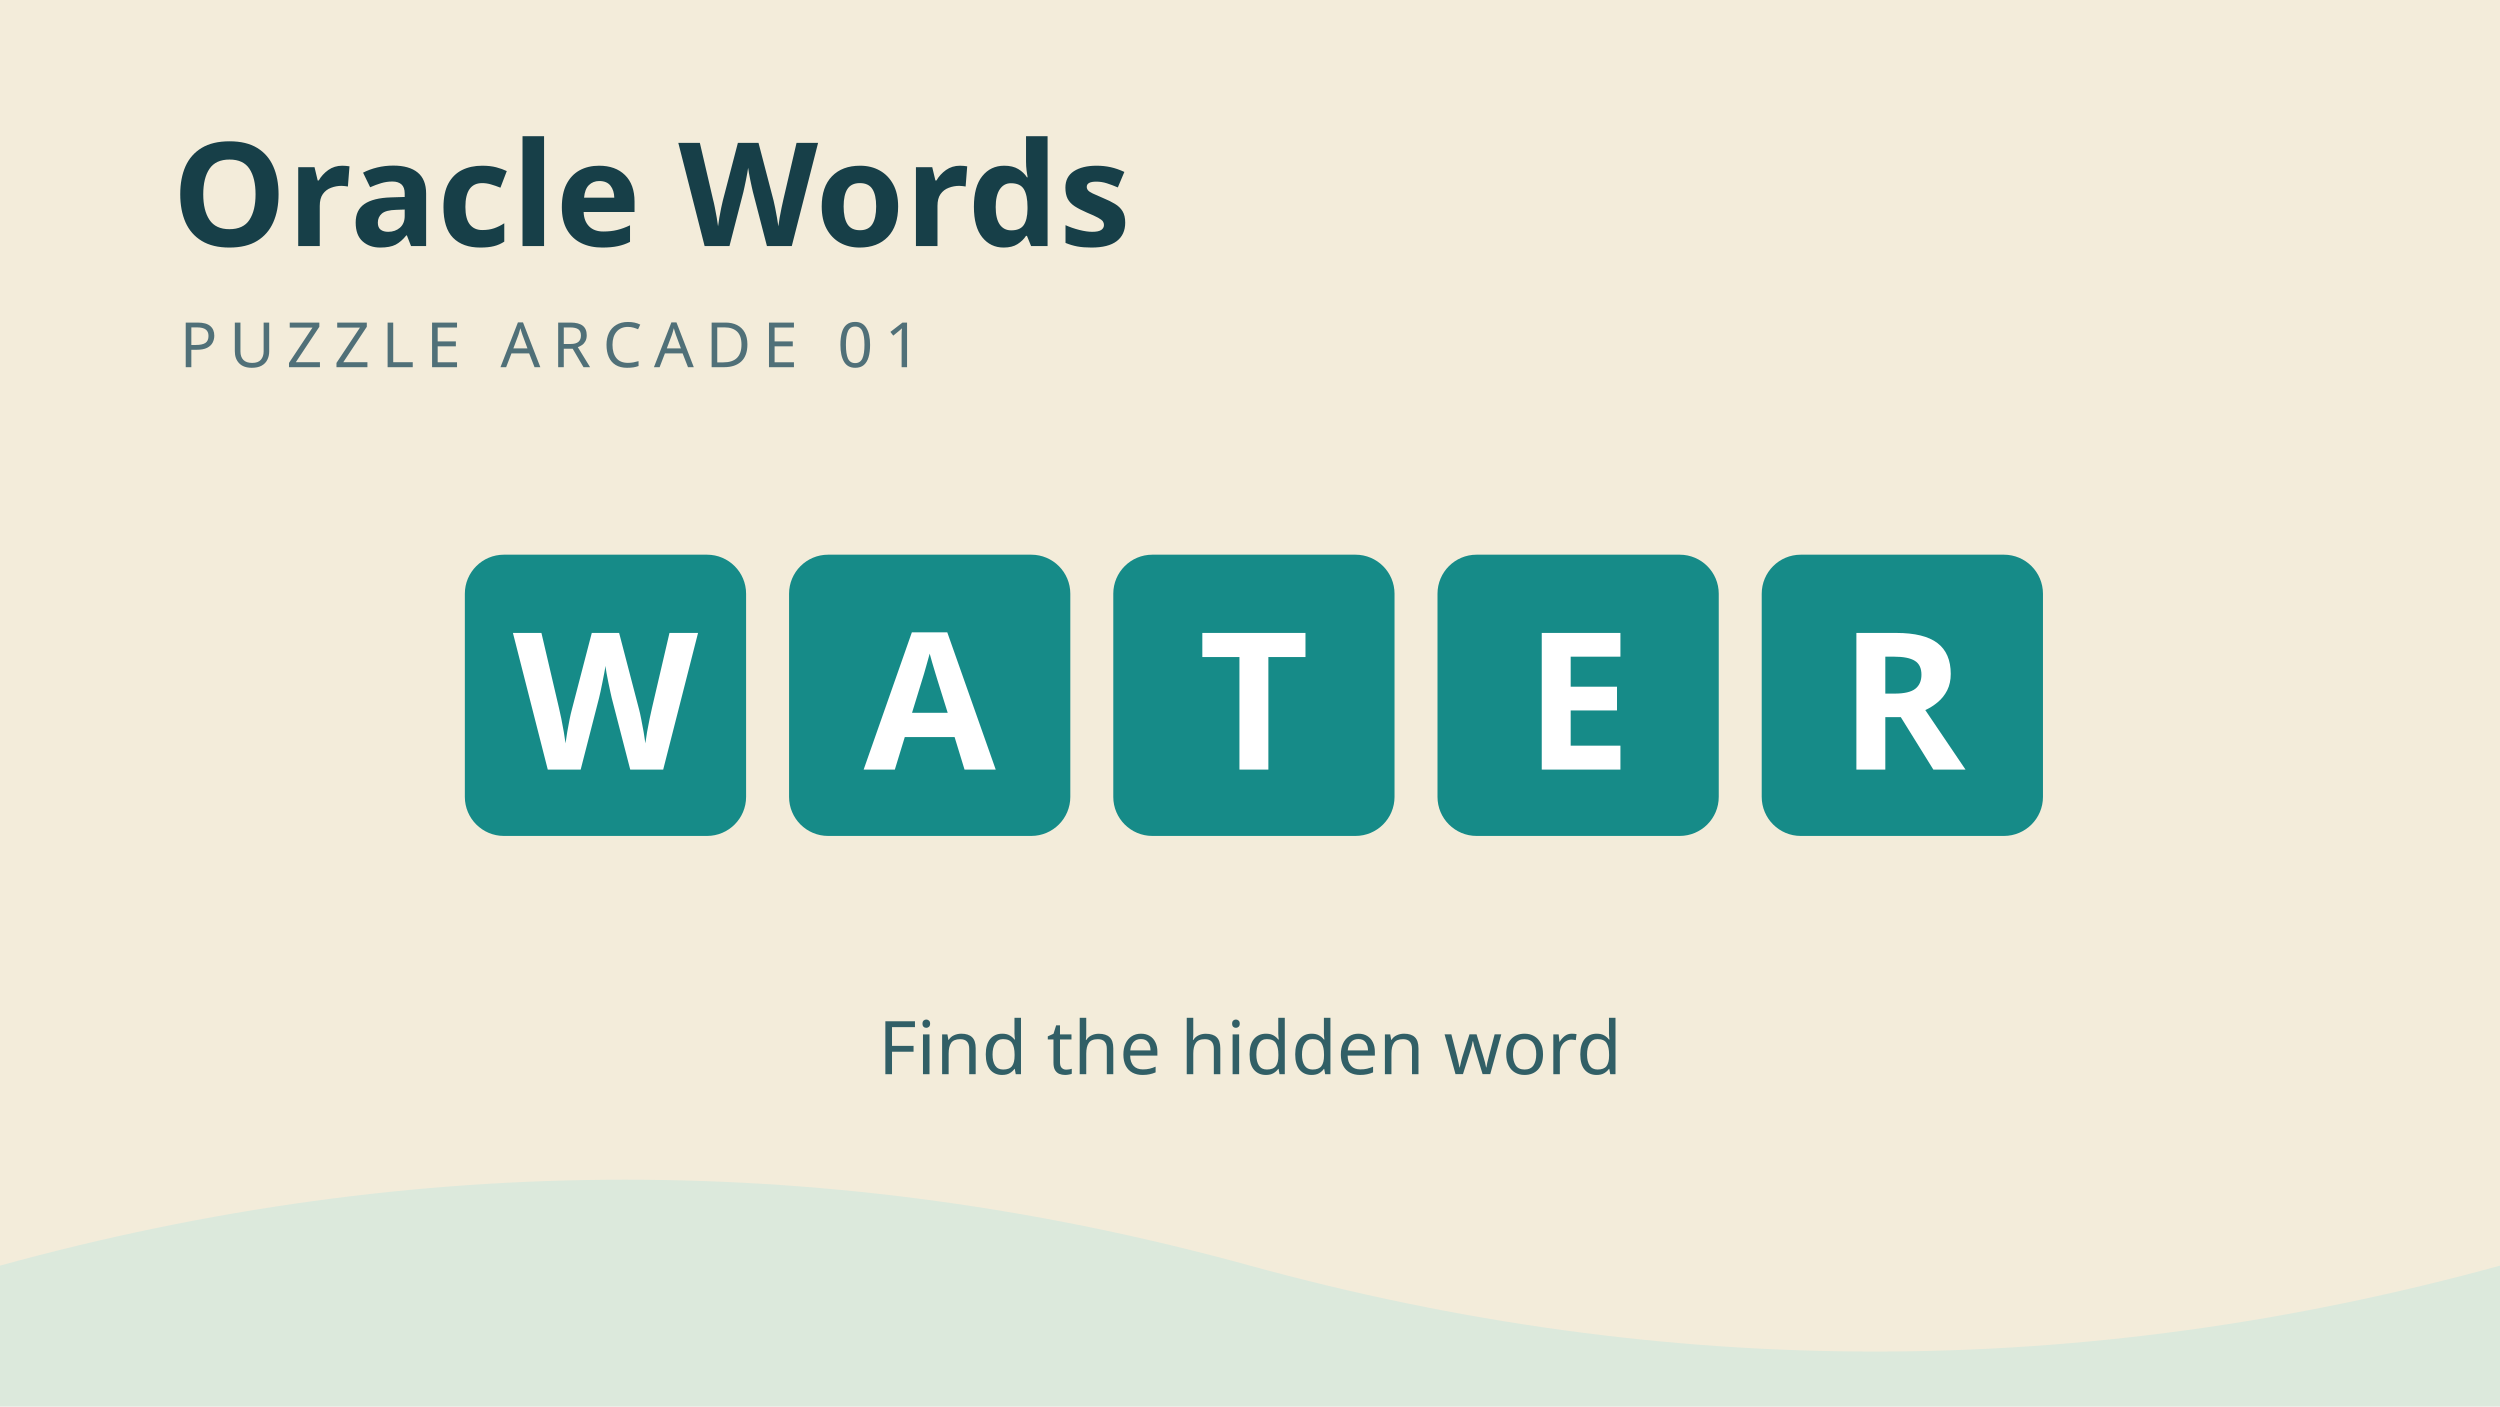
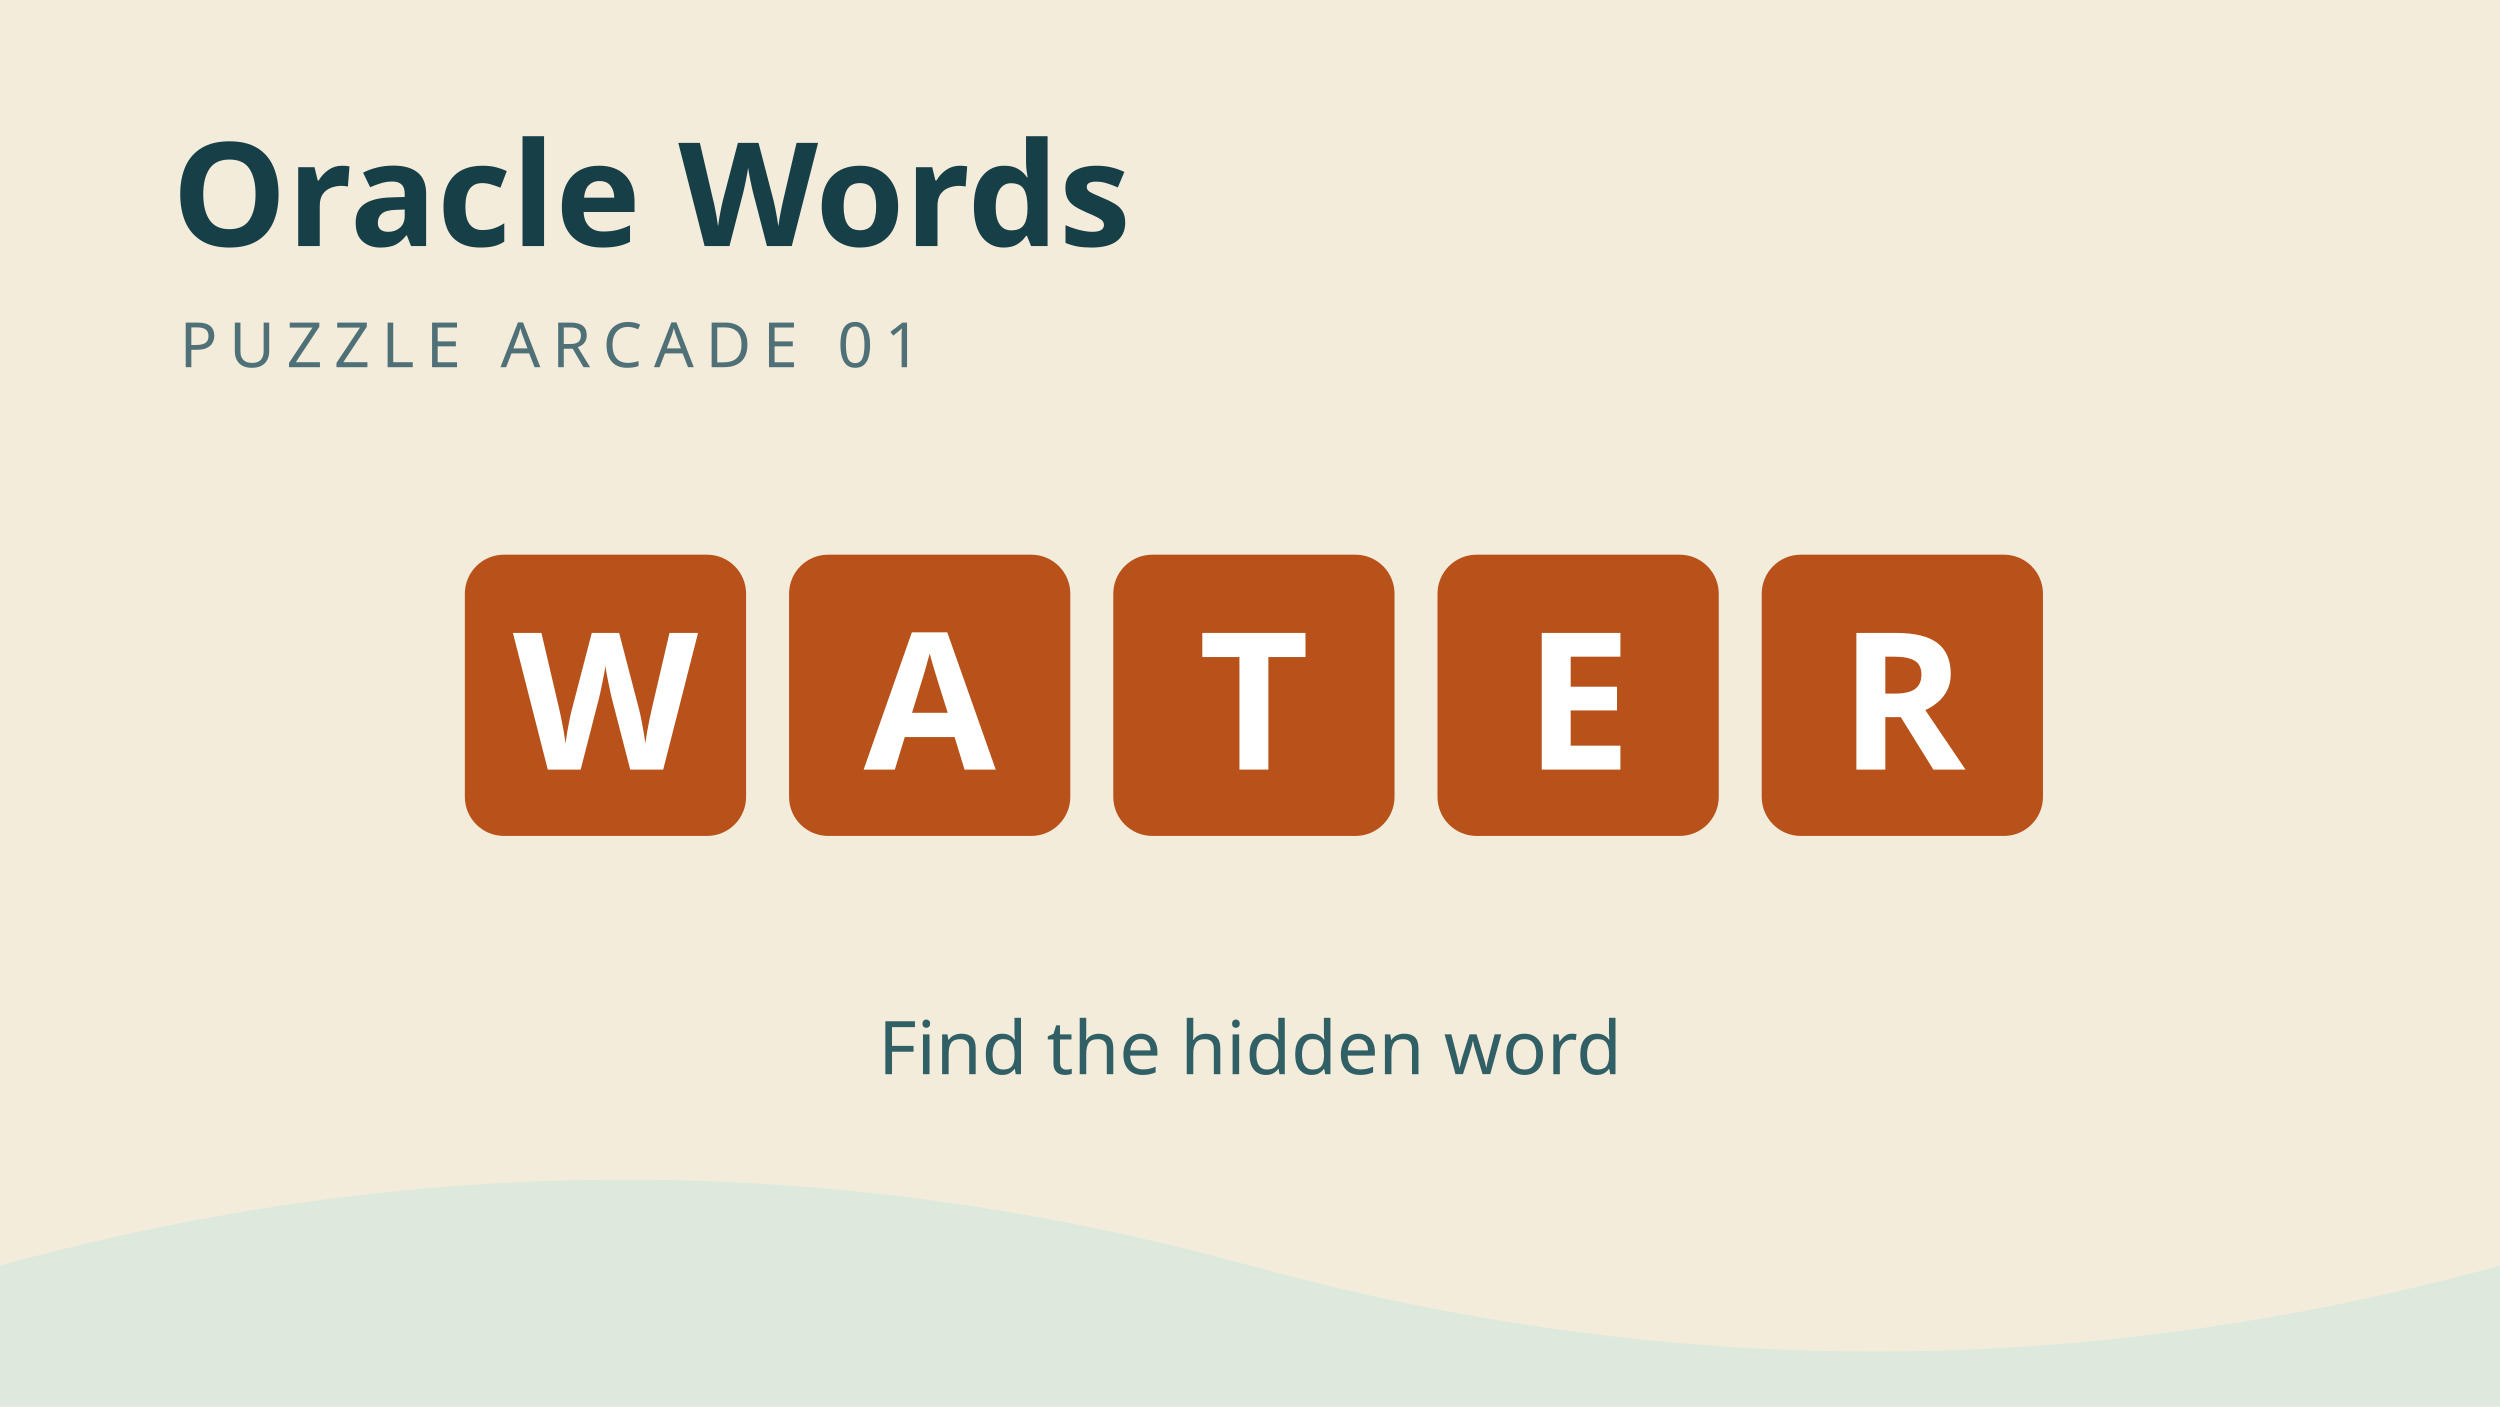
<svg xmlns="http://www.w3.org/2000/svg" viewBox="0 0 640 360">
  <rect width="640" height="360" fill="#f3ecda" />
  <path d="M0 324Q160 280 320 324T640 324V360H0Z" fill="#dce9dc" />
  <text x="44" y="63" fill="#173f48" font-family="system-ui" font-size="37" font-weight="800">Oracle Words</text>
  <text x="46" y="94" fill="#507078" font-family="system-ui" font-size="16" letter-spacing="3">PUZZLE ARCADE 01</text>
  <g font-family="system-ui" font-size="49" font-weight="800" text-anchor="middle" dominant-baseline="central">
-     <rect x="119" y="142" width="72" height="72" rx="10" fill="#168b88" />
+     <rect x="119" y="142" width="72" height="72" rx="10" fill="#b8521a" />
    <text x="155" y="178" fill="white">W</text>
-     <rect x="202" y="142" width="72" height="72" rx="10" fill="#168b88" />
+     <rect x="202" y="142" width="72" height="72" rx="10" fill="#b8521a" />
    <text x="238" y="178" fill="white">A</text>
-     <rect x="285" y="142" width="72" height="72" rx="10" fill="#168b88" />
+     <rect x="285" y="142" width="72" height="72" rx="10" fill="#b8521a" />
    <text x="321" y="178" fill="white">T</text>
-     <rect x="368" y="142" width="72" height="72" rx="10" fill="#168b88" />
+     <rect x="368" y="142" width="72" height="72" rx="10" fill="#b8521a" />
    <text x="404" y="178" fill="white">E</text>
-     <rect x="451" y="142" width="72" height="72" rx="10" fill="#168b88" />
+     <rect x="451" y="142" width="72" height="72" rx="10" fill="#b8521a" />
    <text x="487" y="178" fill="white">R</text>
  </g>
  <text x="320" y="275" fill="#315f66" font-family="system-ui" font-size="19" text-anchor="middle">Find the hidden word</text>
</svg>
